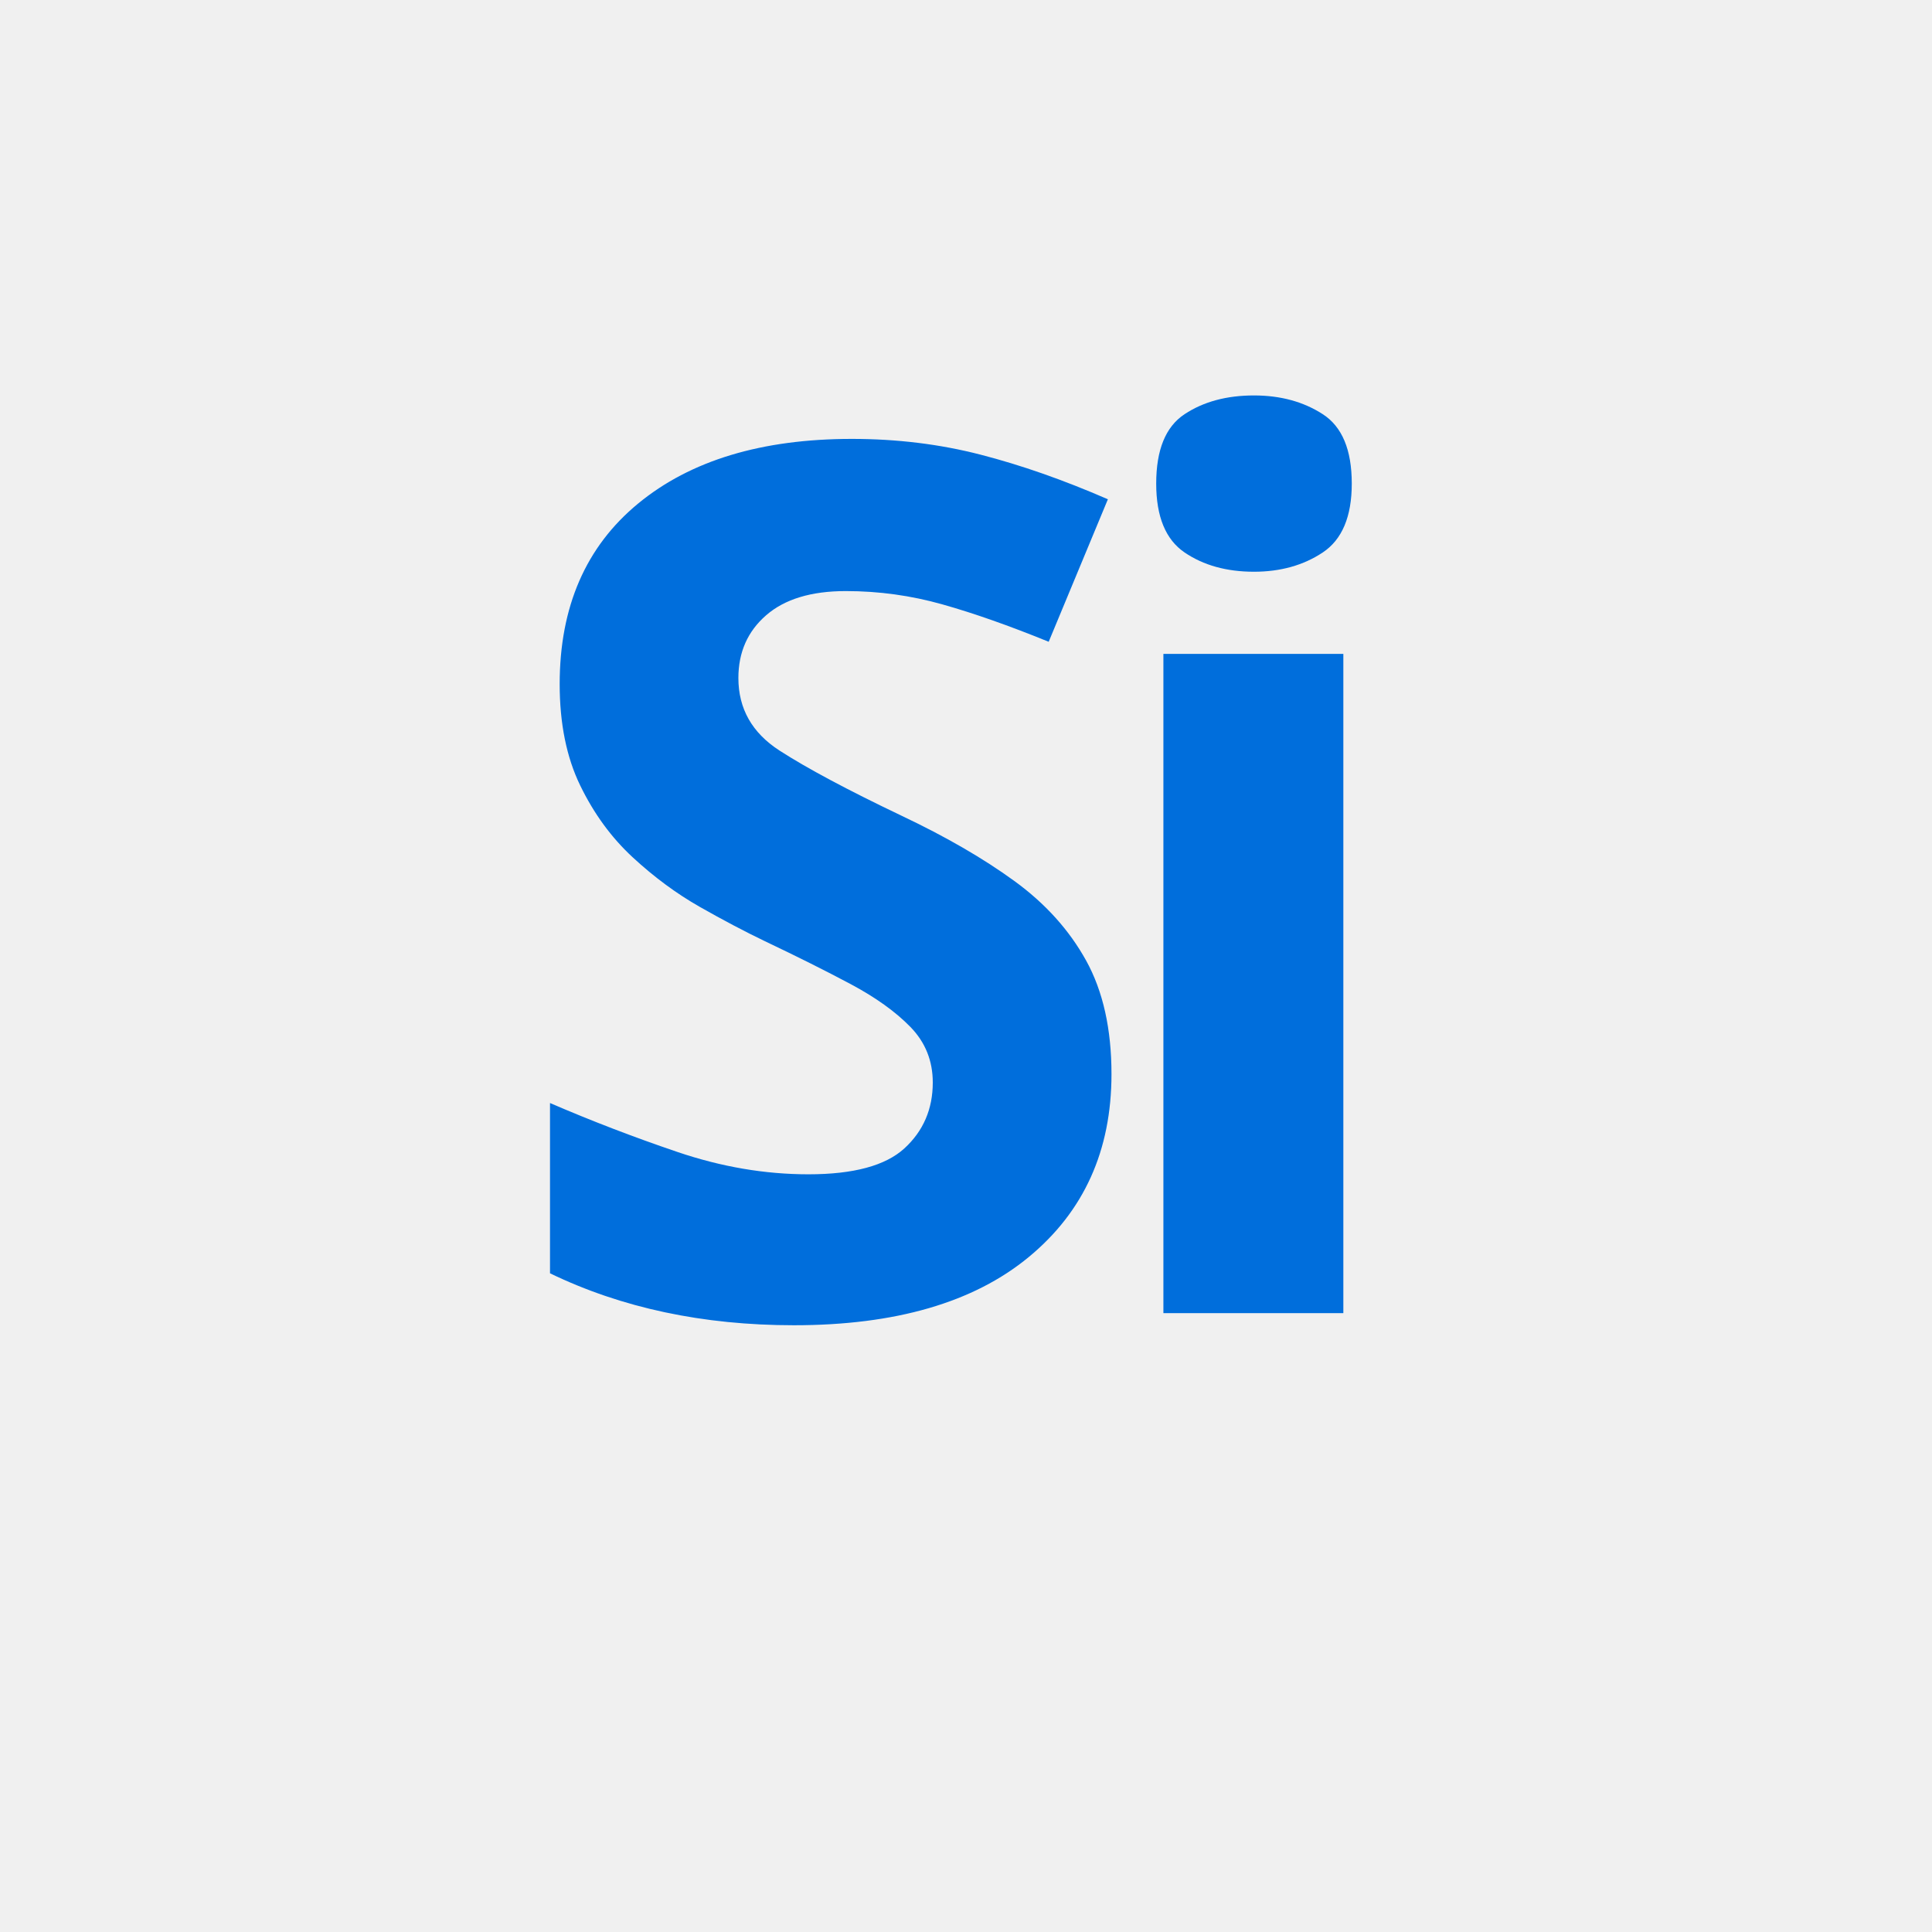
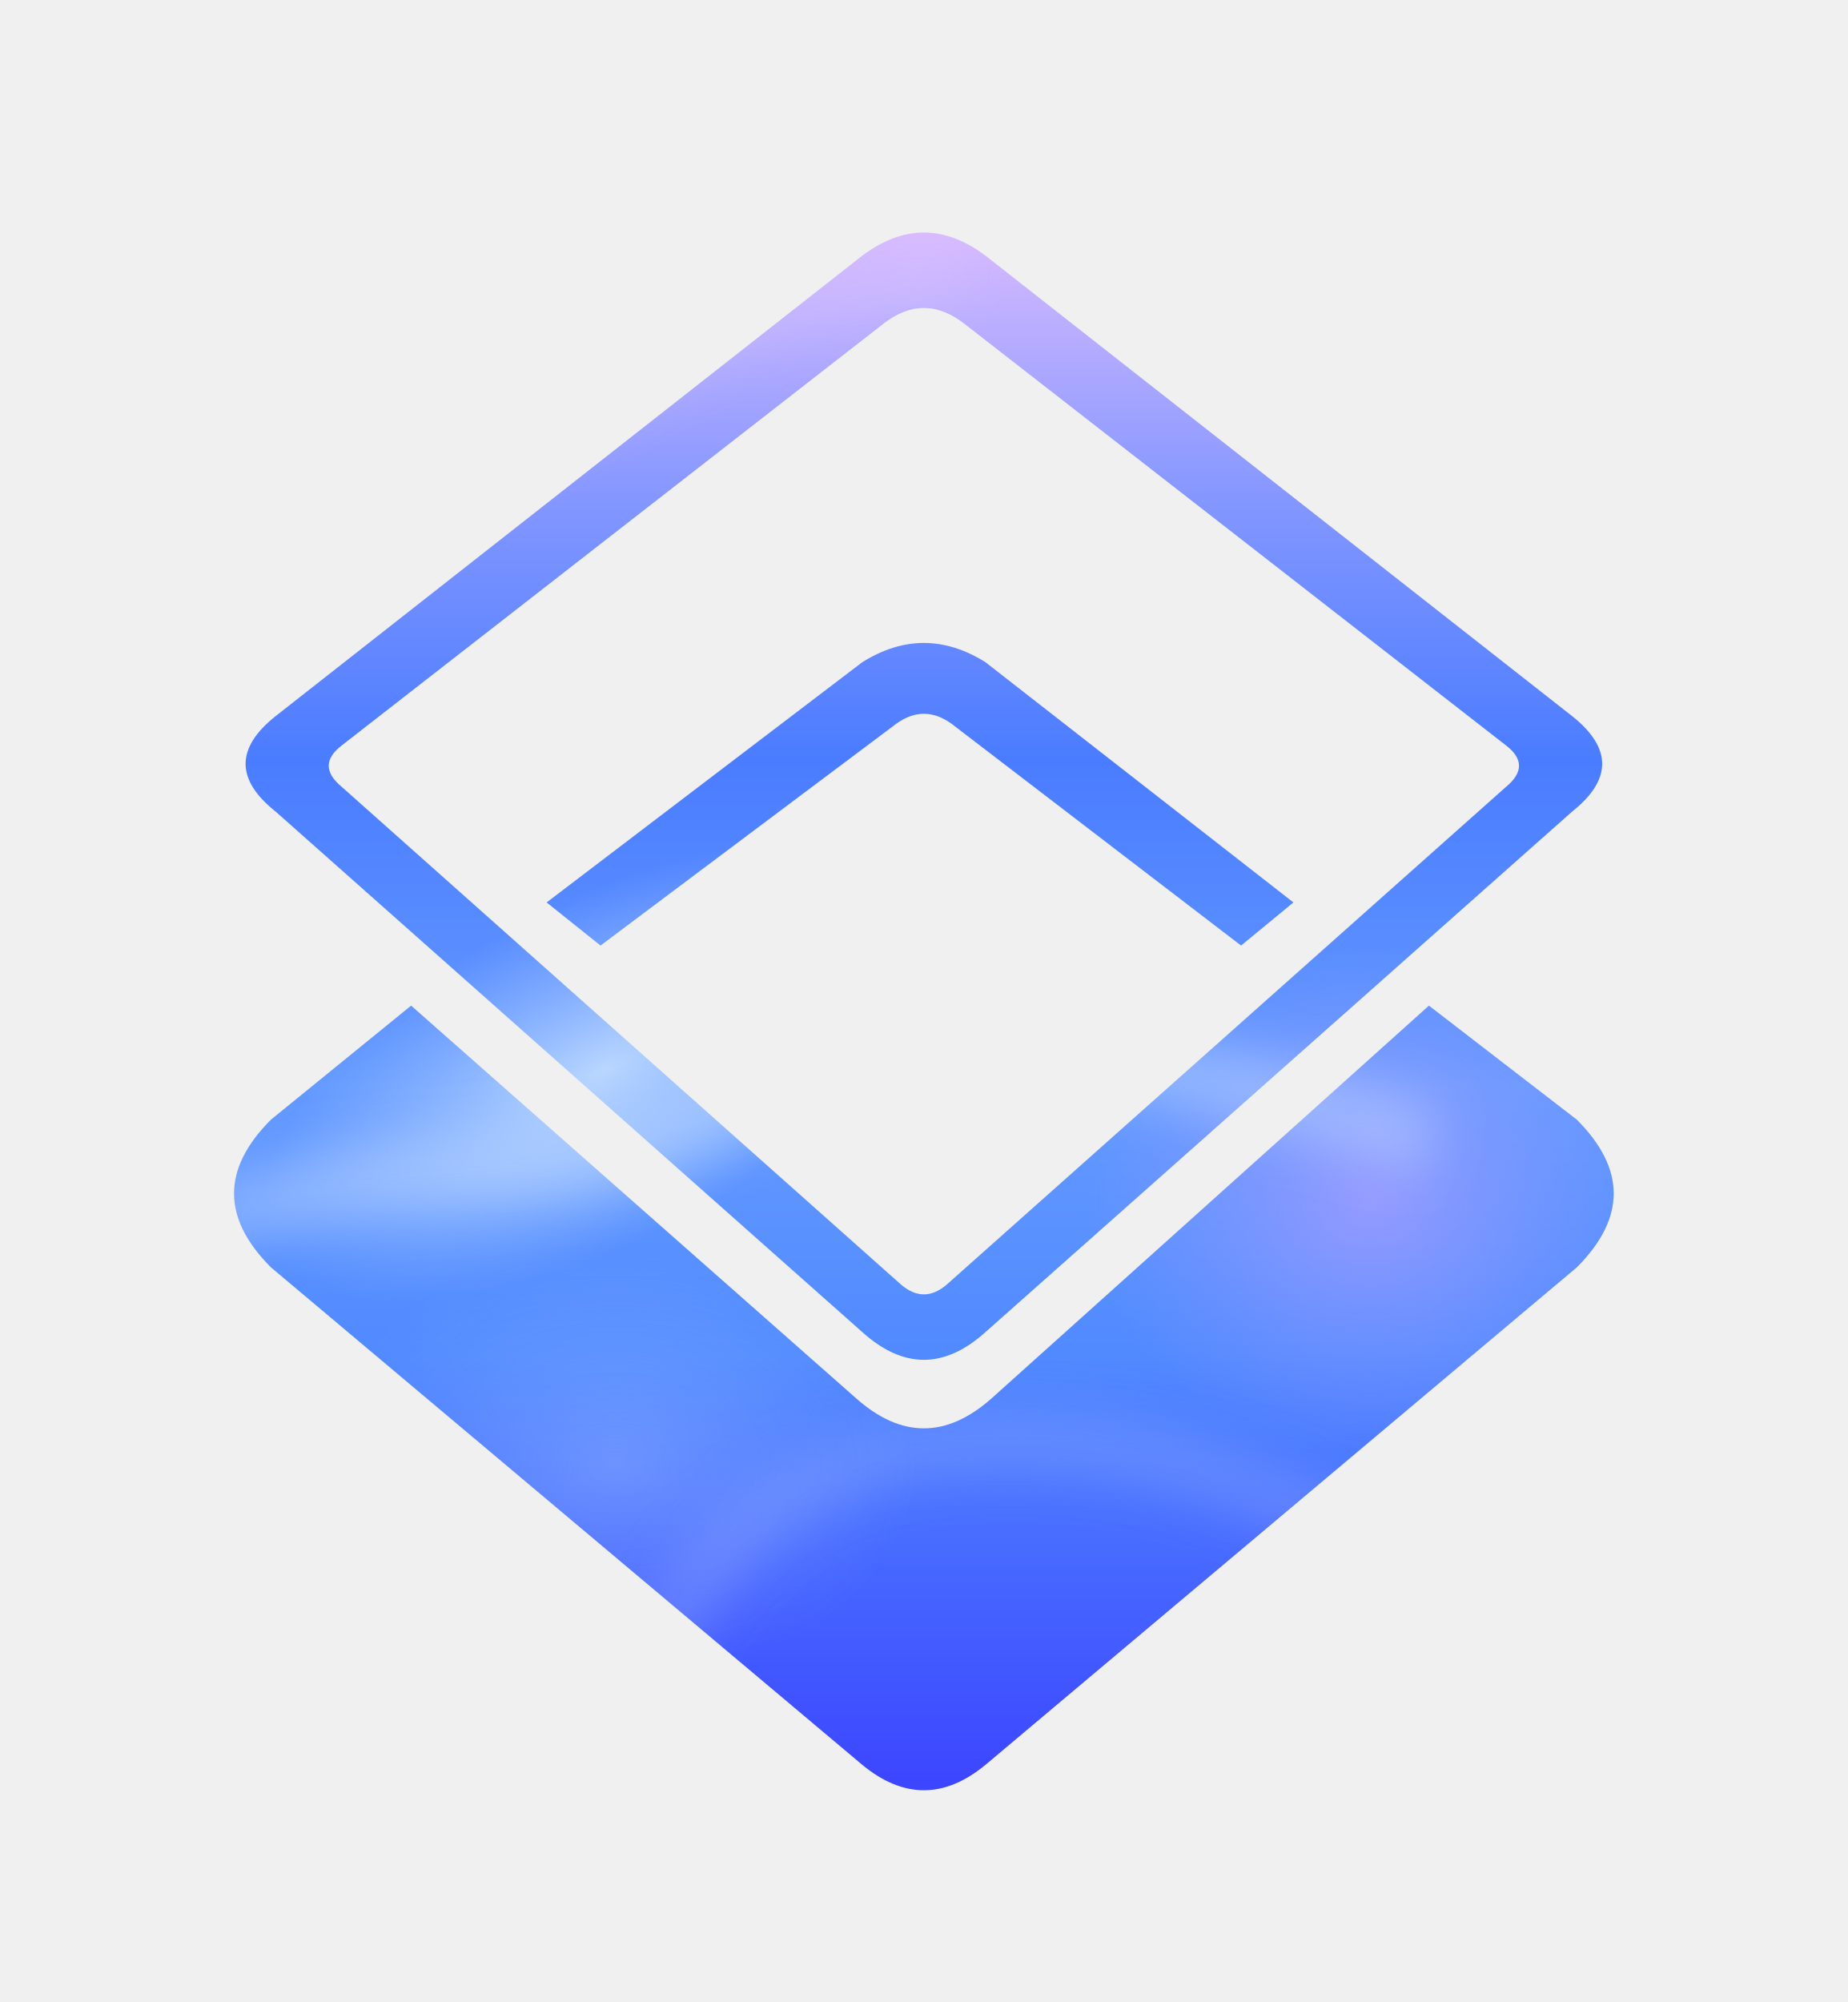
- <svg xmlns="http://www.w3.org/2000/svg" viewBox="0 0 512 512" role="img" aria-labelledby="title">
-   <text x="256" y="348" fill="#006edc" font-family="Segoe UI Variable, Segoe UI, sans-serif" font-size="320" font-weight="800" letter-spacing="-24" text-anchor="middle">Si</text>
+ <svg xmlns="http://www.w3.org/2000/svg" viewBox="0 0 1200 1300" role="img" aria-labelledby="title">
+   <defs>
+     <linearGradient id="color" x1="600" y1="150" x2="600" y2="1160" gradientUnits="userSpaceOnUse">
+       <stop stop-color="#d8baff" />
+       <stop offset=".17" stop-color="#8597ff" />
+       <stop offset=".34" stop-color="#4a7cff" />
+       <stop offset=".55" stop-color="#649aff" />
+       <stop offset=".72" stop-color="#518aff" />
+       <stop offset="1" stop-color="#3c45ff" />
+     </linearGradient>
+     <radialGradient id="light">
+       <stop stop-color="#d9edff" stop-opacity=".73" />
+       <stop offset="1" stop-color="#b7d4ff" stop-opacity="0" />
+     </radialGradient>
+     <radialGradient id="violet">
+       <stop stop-color="#b49fff" stop-opacity=".65" />
+       <stop offset="1" stop-color="#9899ff" stop-opacity="0" />
+     </radialGradient>
+     <filter id="soft" x="-30%" y="-100%" width="160%" height="300%">
+       <feGaussianBlur stdDeviation="17" />
+     </filter>
+     <path id="chevron" d="M355 586 L560 430 Q600 405 640 430 L840 586 L806 614 L618 470 Q600 457 582 470 L390 614 Z" />
+     <path id="lower" d="M267 653 L556 908 Q600 947 644 908 L928 653 L1024 727 Q1072 775 1024 823 L640 1146 Q600 1179 560 1146 L176 823 Q128 775 176 727 Z" />
+     <mask id="mark" maskUnits="userSpaceOnUse" x="0" y="0" width="1200" height="1300">
+       <path fill="white" d="M560 166 Q600 136 640 166 L1021 465 Q1060 496 1021 527 L640 865 Q600 901 560 865 L179 527 Q140 496 179 465 Z" />
+       <path fill="black" d="M574 210 Q600 190 626 210 L978 484 Q995 497 978 511 L615 834 Q600 847 585 834 L222 511 Q205 497 222 484 Z" />
+       <use href="#chevron" fill="white" />
+       <use href="#lower" fill="white" />
+     </mask>
+   </defs>
+   <g mask="url(#mark)">
+     <path fill="url(#color)" d="M120 140H1080V1190H120Z" />
+     <ellipse cx="392" cy="695" rx="245" ry="110" fill="url(#light)" transform="rotate(-28 392 695)" />
+     <ellipse cx="890" cy="780" rx="185" ry="165" fill="url(#violet)" />
+     <ellipse cx="400" cy="951" rx="195" ry="140" fill="url(#light)" opacity=".32" />
+     <path d="M135 791 C310 738 348 782 483 714 S748 690 929 740" fill="none" stroke="#d3e6ff" stroke-width="43" opacity=".38" filter="url(#soft)" />
+     <path d="M401 1116 C461 989 522 930 680 937 S889 1040 1033 1000" fill="none" stroke="#a6baff" stroke-width="34" opacity=".29" filter="url(#soft)" />
+     <path d="M203 341 C381 296 403 213 625 174" fill="none" stroke="#eadbff" stroke-width="29" opacity=".21" filter="url(#soft)" />
+   </g>
</svg>
